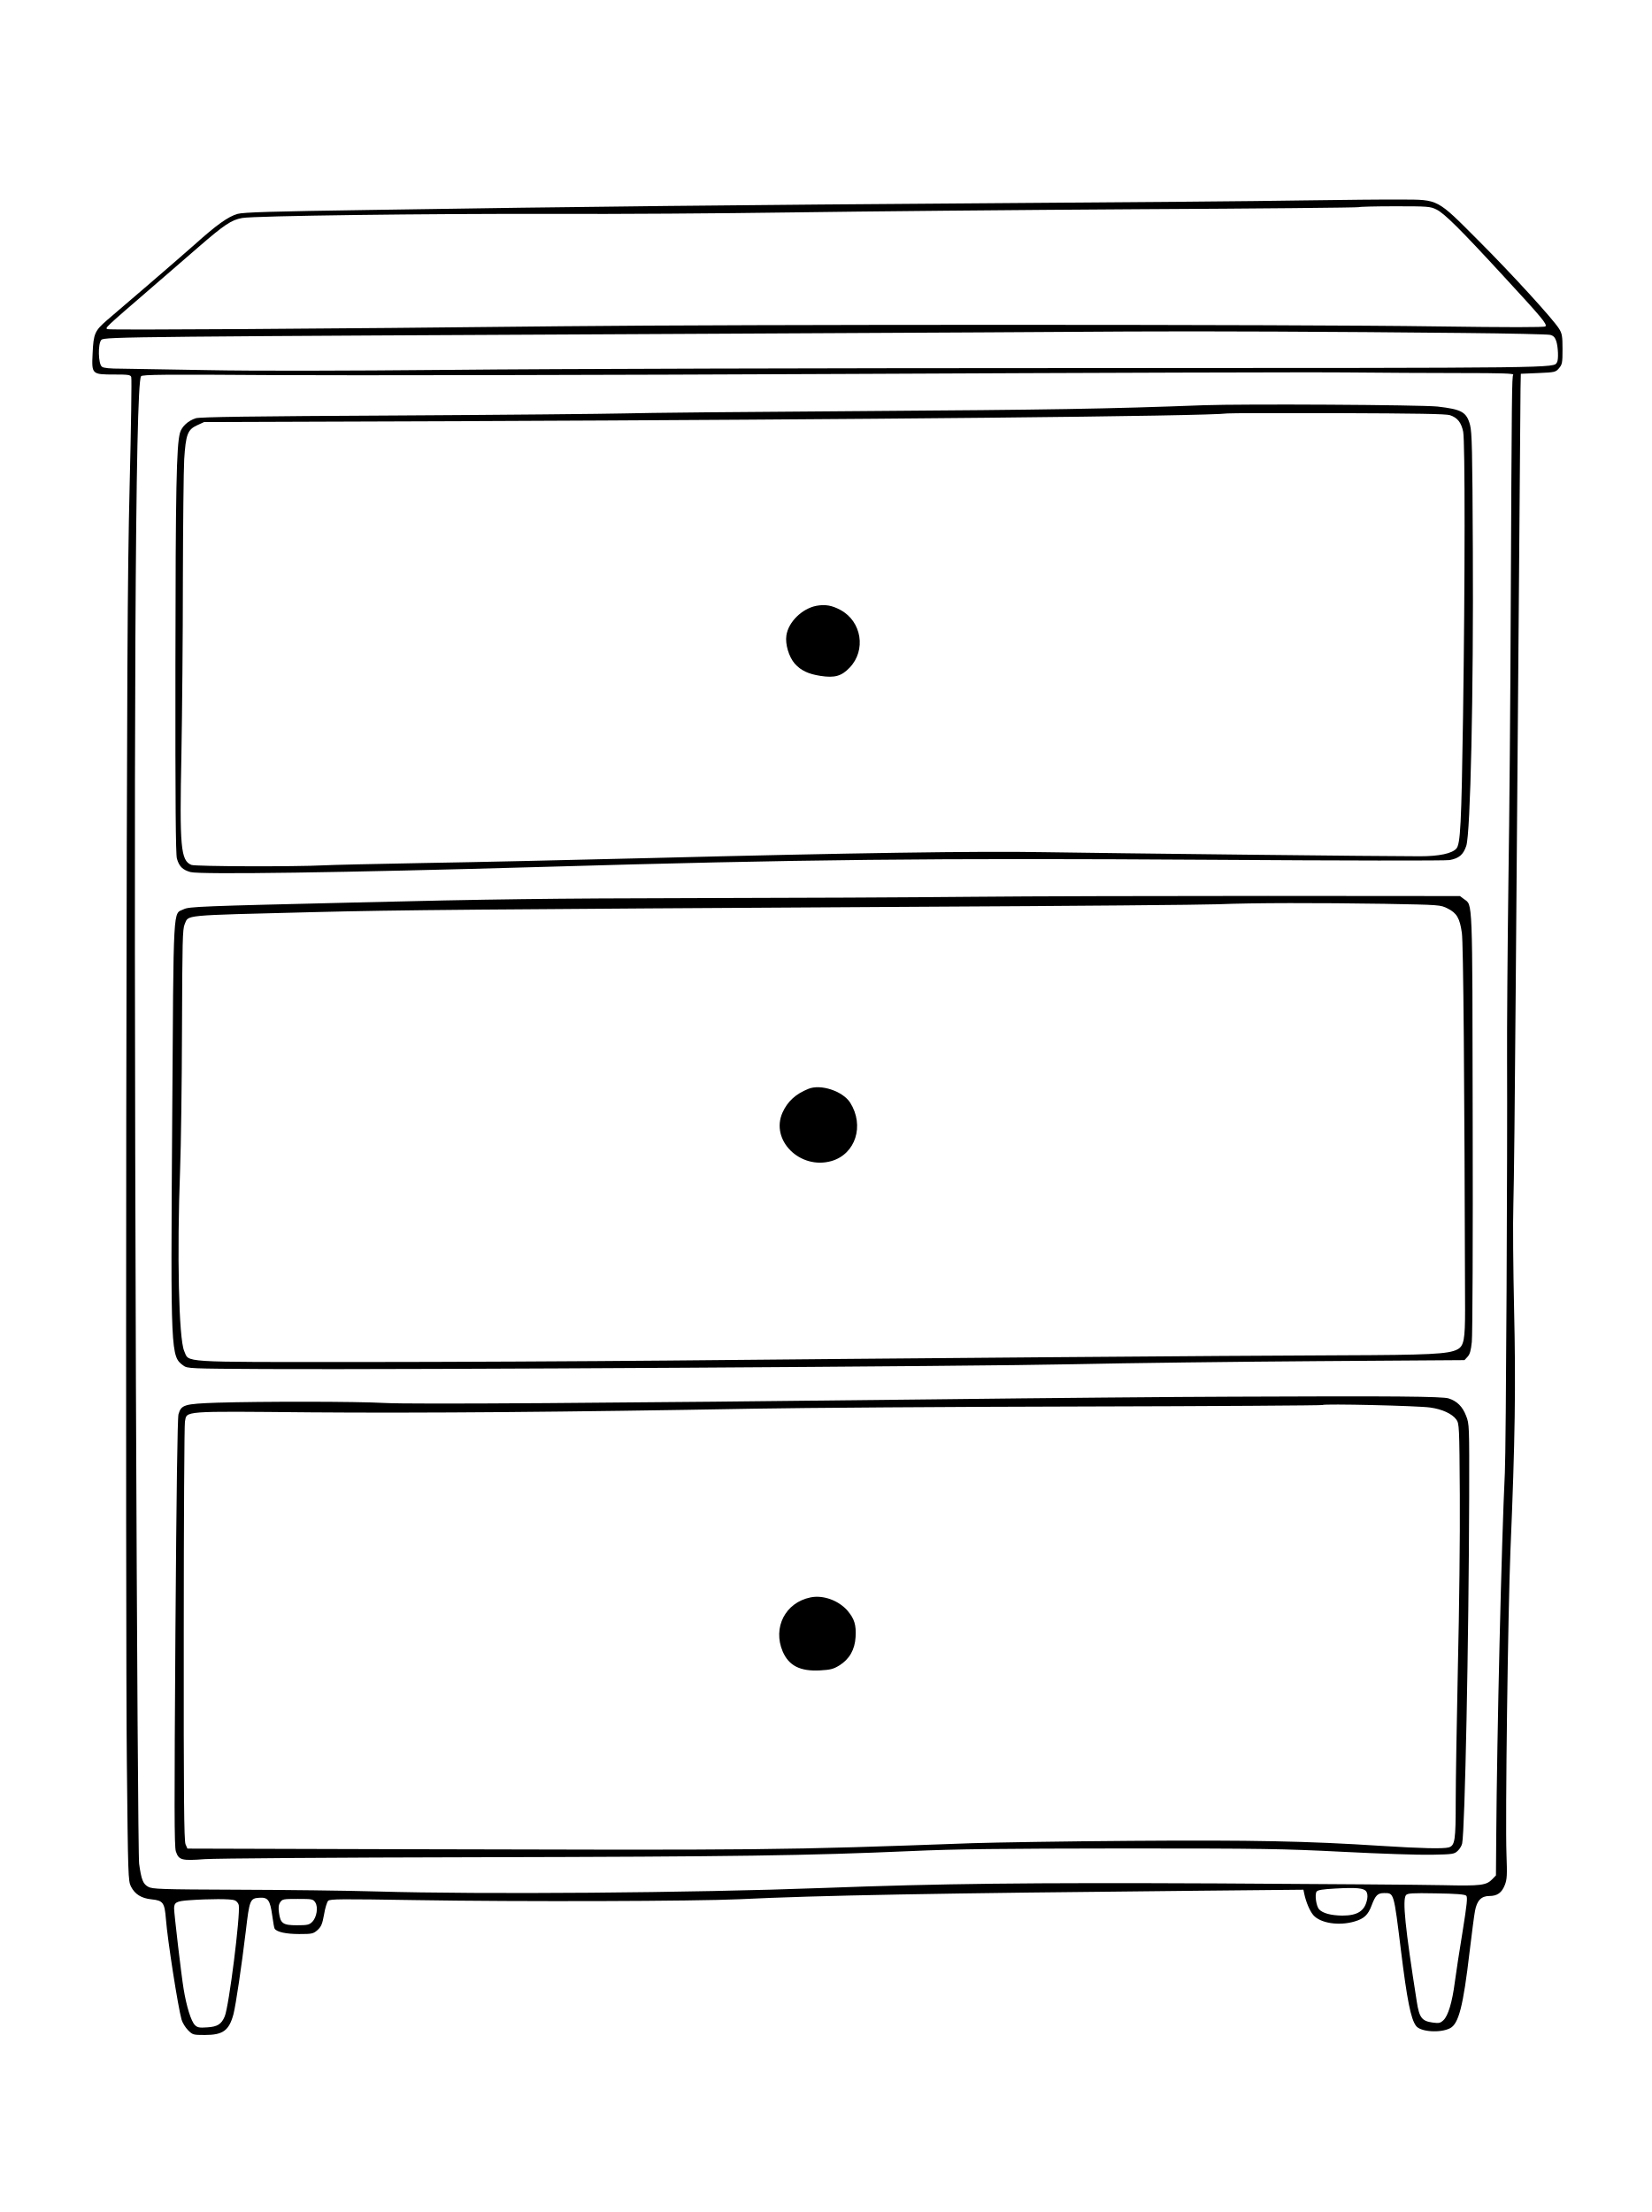
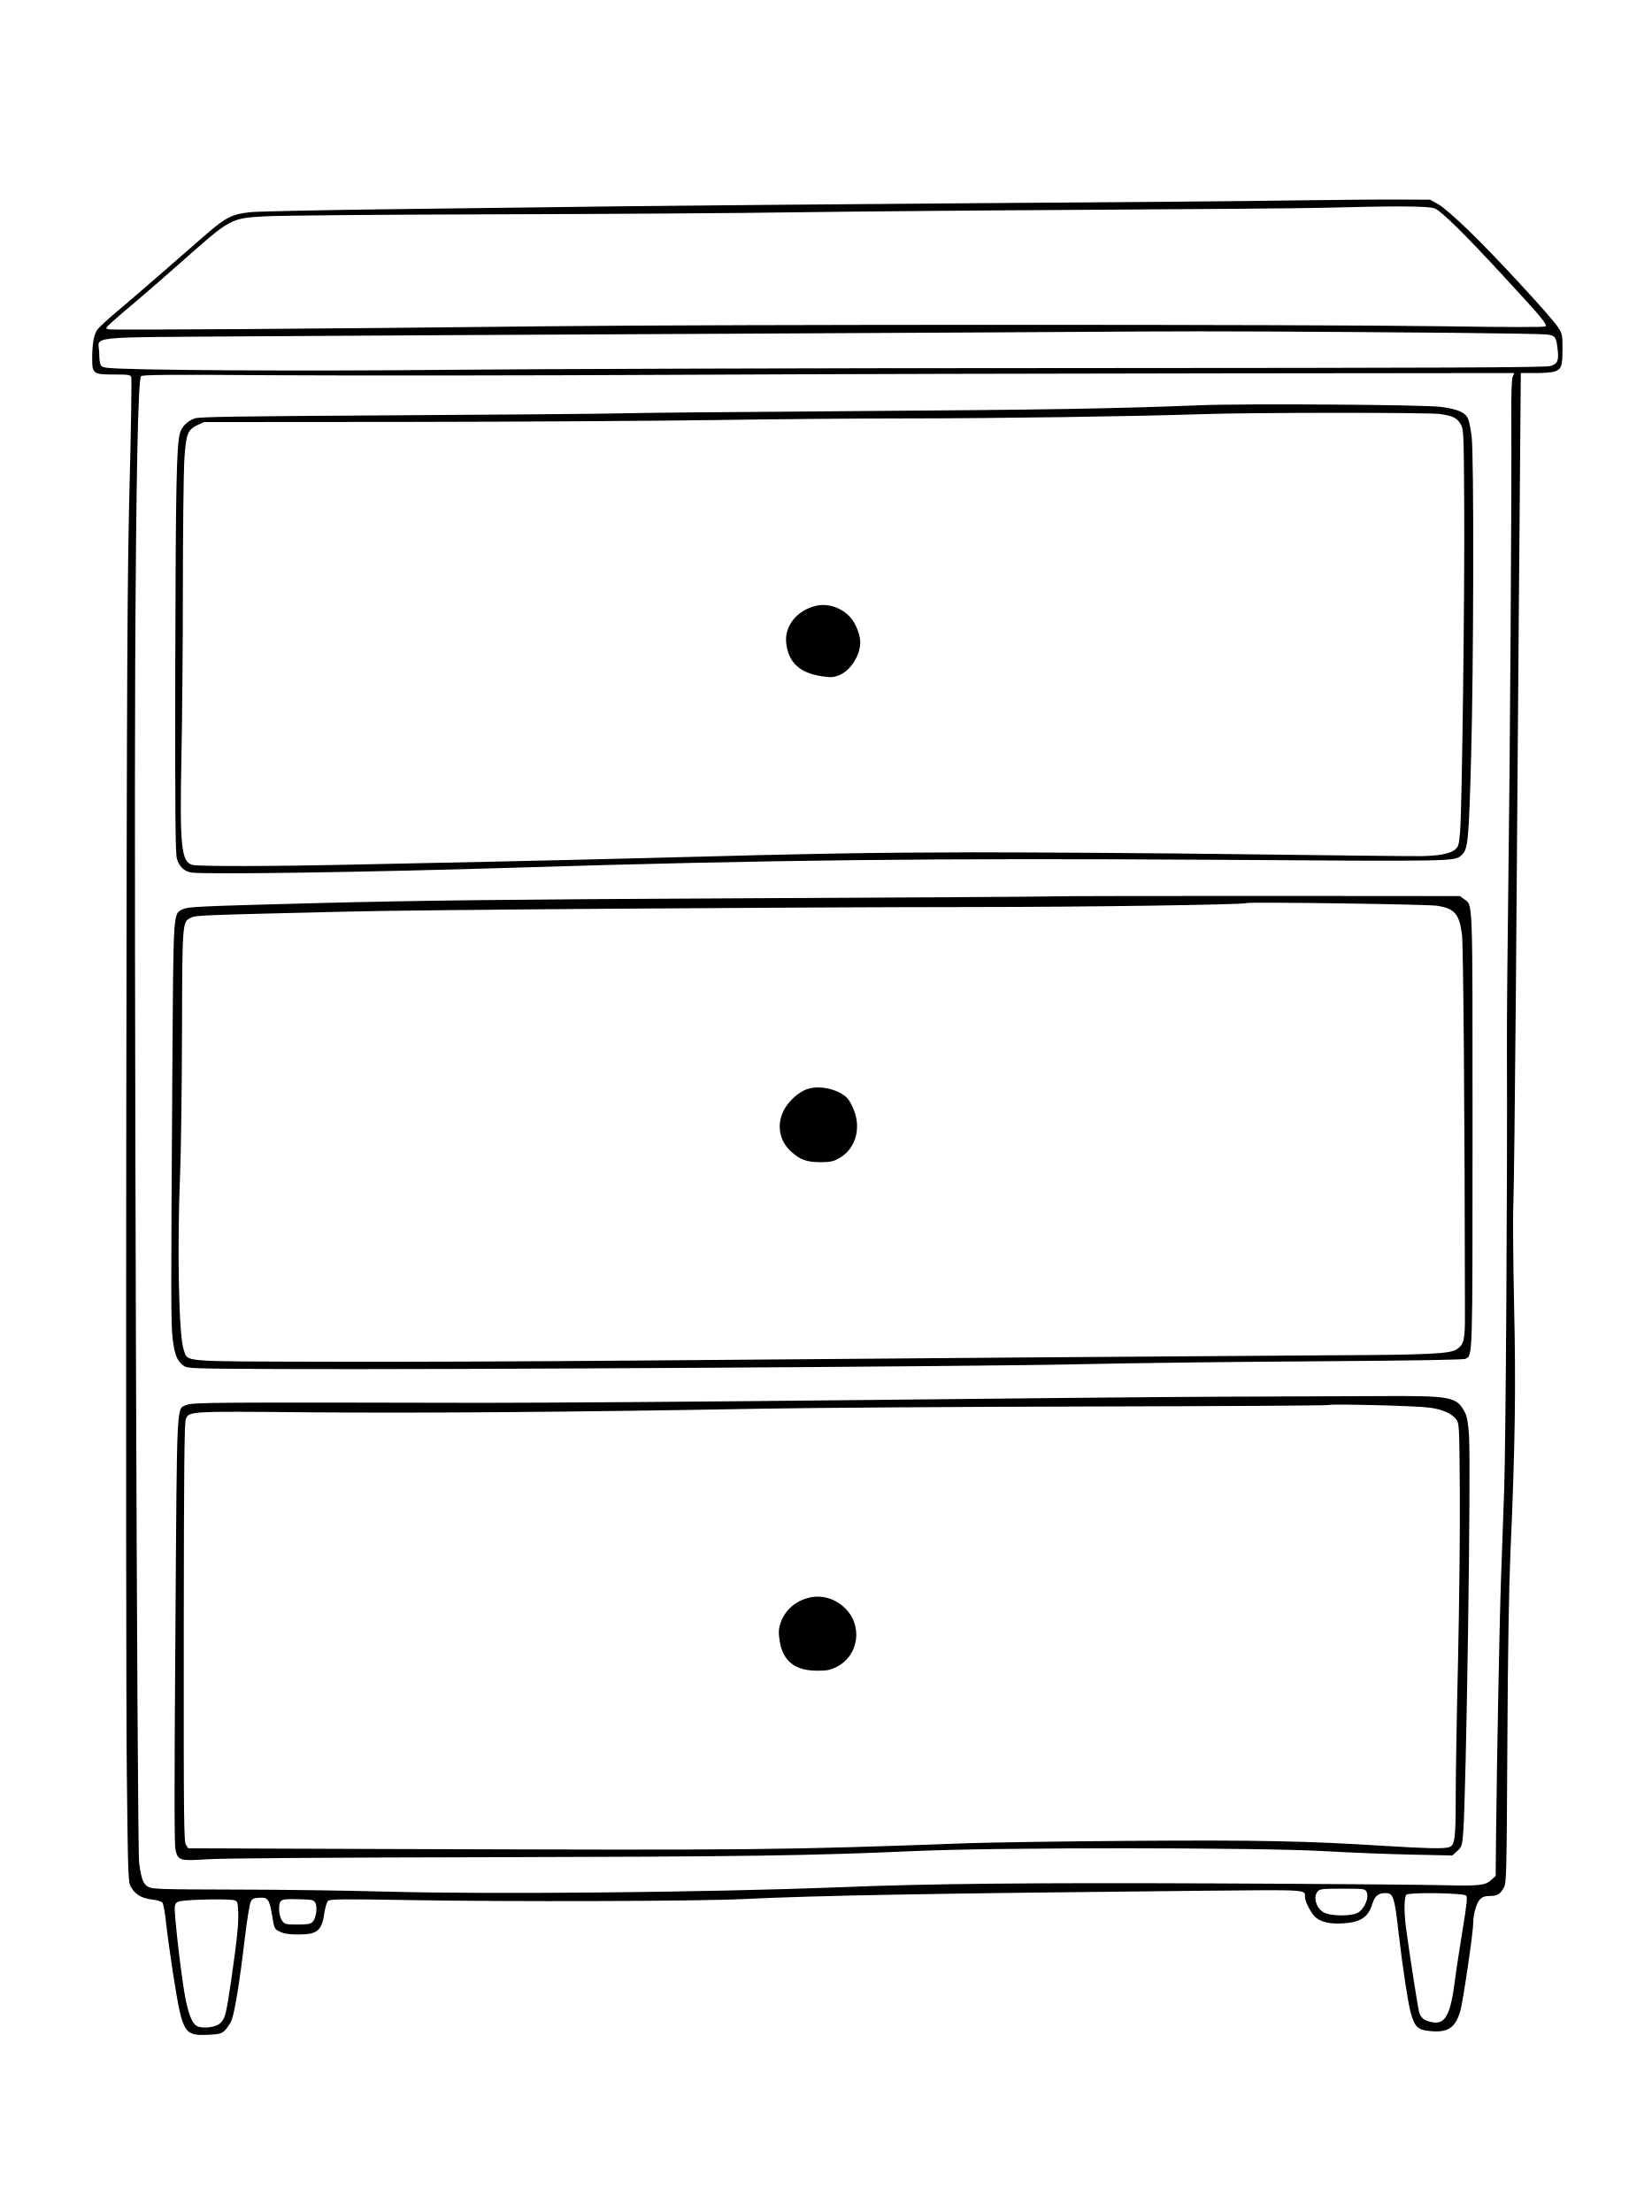
<svg xmlns="http://www.w3.org/2000/svg" version="1.0" width="1129pt" height="1512pt" viewBox="0 0 1129 1512" preserveAspectRatio="xMidYMid meet">
  <g transform="translate(0,1512) scale(0.1,-0.1)" fill="#000000" stroke="none">
-     <path d="M8900 13750 c-272 -5 -1228 -13 -2125 -19 -1704 -12 -2798 -23 -4240 -46 -680 -10 -871 -16 -911 -27 -64 -18 -145 -76 -294 -210 -64 -56 -210 -184 -325 -282 -116 -99 -238 -204 -273 -234 -84 -73 -93 -92 -99 -227 -7 -144 -6 -145 150 -145 92 0 109 -2 114 -17 4 -9 -1 -346 -11 -747 -15 -622 -18 -1264 -23 -4321 -2 -1974 -1 -3954 4 -4400 8 -778 9 -812 28 -850 27 -53 71 -81 142 -88 78 -8 88 -23 97 -134 11 -145 83 -604 107 -688 6 -21 26 -54 44 -72 32 -32 35 -33 116 -33 124 0 165 31 195 143 16 64 55 325 84 566 25 214 29 225 92 229 60 4 74 -15 89 -123 6 -44 13 -84 16 -88 14 -23 78 -37 168 -37 89 0 96 2 125 27 26 24 33 41 45 107 7 43 20 85 28 93 12 13 90 13 593 5 727 -12 1916 -8 2219 6 530 26 1356 41 3132 58 l722 7 6 -29 c12 -56 37 -115 61 -144 48 -56 176 -76 283 -44 65 19 92 45 116 109 26 69 41 85 85 85 69 0 66 9 116 -395 41 -333 67 -466 103 -513 30 -41 165 -50 232 -16 59 30 90 148 134 524 15 124 31 249 37 279 13 70 43 101 98 101 54 0 85 22 106 76 15 39 16 68 11 207 -9 239 10 1655 27 2077 32 754 37 1130 25 1650 -6 272 -9 594 -5 715 4 121 11 780 16 1465 15 1867 32 4002 33 4115 l2 100 118 5 c115 5 120 6 143 33 22 26 24 37 24 130 0 88 -3 107 -23 139 -39 64 -323 375 -552 604 -286 287 -271 279 -525 280 -102 1 -408 -2 -680 -6z m918 -62 c53 -25 163 -134 461 -458 261 -283 298 -327 284 -341 -7 -7 -249 -7 -754 0 -946 14 -4729 14 -5969 1 -1631 -18 -3084 -27 -3104 -20 -21 7 -23 5 297 281 98 85 242 209 320 277 181 157 229 189 303 202 86 15 1264 30 2129 28 413 -2 1144 3 1625 10 481 7 1549 17 2373 22 824 4 1501 11 1504 14 4 3 114 6 247 6 225 0 242 -1 284 -22z m182 -844 c311 -3 579 -9 595 -13 22 -5 33 -16 42 -42 13 -38 17 -128 5 -146 -25 -39 59 -38 -3212 -39 -1730 0 -3680 -5 -4335 -12 -768 -7 -1360 -8 -1670 -2 -264 5 -532 9 -596 10 -76 0 -121 4 -132 13 -26 18 -29 159 -4 184 20 21 190 22 4247 42 1268 6 2514 13 2770 15 510 3 1413 -1 2290 -10z m-23 -274 c297 0 373 -3 366 -12 -9 -14 -10 -106 -17 -1618 -2 -569 -9 -1406 -16 -1860 -6 -454 -10 -994 -9 -1200 3 -615 -7 -2674 -15 -2825 -23 -471 -54 -1792 -59 -2487 l-2 -267 -24 -25 c-41 -43 -76 -48 -336 -42 -132 3 -825 8 -1540 12 -1314 6 -1888 -1 -2695 -31 -908 -34 -2335 -45 -3055 -24 -203 6 -631 11 -950 12 -531 2 -583 4 -612 20 -35 19 -47 48 -62 157 -6 37 -15 1473 -22 3290 -16 4468 -5 6818 35 6878 7 12 159 13 900 8 490 -3 2264 0 3941 8 1678 8 3218 13 3424 10 206 -2 543 -4 748 -4z m-639 -10378 c8 -11 11 -30 7 -52 -15 -81 -64 -114 -170 -114 -78 1 -134 16 -159 43 -19 21 -31 100 -17 121 8 11 39 16 128 21 146 8 194 3 211 -19z m684 -30 c10 -10 5 -57 -25 -245 -21 -127 -45 -283 -53 -345 -18 -139 -46 -231 -78 -261 -21 -20 -31 -22 -74 -16 -73 10 -91 33 -108 142 -80 508 -99 697 -74 729 12 13 40 15 206 12 139 -2 197 -7 206 -16z m-8419 -31 c14 -5 26 -20 29 -33 12 -65 -67 -693 -96 -761 -22 -53 -50 -71 -120 -75 -54 -4 -67 -1 -84 16 -26 26 -58 129 -77 247 -16 96 -65 516 -65 550 0 41 16 50 102 56 139 10 285 10 311 0z m552 -15 c21 -32 10 -102 -21 -133 -20 -20 -33 -23 -104 -23 -96 0 -113 12 -123 85 -5 36 -3 55 8 72 15 22 22 23 120 23 99 0 105 -1 120 -24z" />
-     <path d="M8225 12350 c-655 -25 -1048 -31 -2335 -40 -773 -5 -1504 -12 -1625 -16 -121 -3 -821 -10 -1555 -14 -988 -5 -1345 -10 -1372 -19 -53 -17 -96 -57 -108 -100 -24 -89 -30 -382 -31 -1591 -1 -950 2 -1286 10 -1318 15 -54 39 -78 93 -93 67 -18 1041 -4 2398 35 1779 52 2666 61 4578 49 908 -6 1603 -7 1630 -2 65 12 94 37 114 97 29 84 50 1052 45 2027 -3 685 -6 798 -19 850 -24 89 -57 107 -222 126 -115 12 -1326 19 -1601 9z m1686 -68 c51 -17 77 -50 90 -113 13 -69 13 -1000 -1 -1949 -11 -742 -18 -870 -46 -901 -30 -33 -117 -52 -249 -52 -195 -1 -2146 21 -2570 28 -446 8 -1311 -5 -2685 -40 -525 -13 -1223 -29 -1550 -34 -327 -6 -638 -13 -690 -16 -196 -10 -874 -8 -902 3 -73 30 -81 121 -68 755 5 276 10 813 10 1192 1 380 5 751 9 825 11 170 23 203 88 233 l48 22 1720 6 c2795 11 5134 34 5275 53 14 2 354 3 755 2 537 -2 739 -5 766 -14z" />
-     <path d="M5580 10979 c-98 -19 -192 -111 -205 -203 -9 -59 17 -146 57 -192 42 -47 92 -71 176 -84 96 -15 144 -2 199 56 115 119 83 317 -63 395 -58 31 -103 39 -164 28z" />
-     <path d="M6640 8990 c-393 -4 -1248 -8 -1900 -9 -965 -2 -1395 -7 -2315 -30 -1051 -25 -1133 -28 -1169 -46 -75 -36 -69 68 -79 -1440 -11 -1608 -10 -1616 76 -1679 28 -21 41 -21 560 -24 969 -5 4856 18 5527 33 360 8 1108 17 1662 21 l1008 7 21 23 c16 17 23 43 29 101 5 43 8 719 6 1503 -2 1555 0 1480 -59 1524 l-28 21 -1312 1 c-722 0 -1634 -2 -2027 -6z m2825 -48 c379 -7 380 -7 430 -32 62 -31 83 -66 97 -167 10 -67 18 -980 22 -2573 0 -207 -8 -251 -53 -274 -60 -32 -192 -38 -801 -40 -706 -2 -3157 -22 -4600 -36 -553 -5 -1502 -10 -2108 -10 -1244 0 -1157 -5 -1193 75 -37 84 -50 664 -28 1240 6 154 12 586 13 960 2 604 4 684 18 717 30 66 -36 60 873 83 599 15 1077 19 4180 37 1007 5 1911 13 2010 17 244 10 682 10 1140 3z" />
-     <path d="M5525 7677 c-87 -35 -142 -86 -176 -161 -86 -190 120 -394 335 -332 164 48 226 242 127 399 -51 79 -202 129 -286 94z" />
-     <path d="M8420 5573 c-366 -1 -1277 -9 -2025 -18 -2272 -26 -3576 -35 -3765 -25 -199 11 -845 11 -1146 2 -226 -8 -245 -14 -264 -79 -7 -25 -14 -524 -21 -1493 -8 -1193 -8 -1462 3 -1495 20 -60 39 -65 198 -53 79 5 852 11 1880 13 1761 4 2234 11 2945 42 309 14 608 17 1445 18 970 0 1092 -2 1510 -23 250 -13 523 -22 607 -20 143 3 153 4 177 27 14 13 27 35 30 50 19 92 45 1382 48 2366 1 493 1 501 -21 557 -24 63 -62 101 -119 119 -41 14 -375 17 -1482 12z m1355 -74 c82 -11 151 -43 179 -82 20 -28 21 -43 24 -515 2 -268 -4 -793 -13 -1167 -8 -374 -15 -791 -15 -926 0 -269 -5 -304 -48 -317 -39 -10 -182 -7 -467 11 -493 32 -875 40 -1705 34 -443 -3 -931 -11 -1085 -16 -1325 -48 -1363 -48 -3957 -41 l-1407 4 -13 30 c-10 25 -13 310 -12 1441 0 776 4 1427 8 1447 14 75 -29 72 856 64 757 -6 1761 2 3030 25 333 6 1343 13 2244 15 902 2 1642 7 1645 10 9 10 655 -5 736 -17z" />
-     <path d="M5540 4201 c-172 -35 -260 -206 -190 -370 42 -97 119 -136 254 -129 72 4 92 9 133 34 69 43 106 108 111 194 5 83 -8 124 -54 179 -61 71 -167 110 -254 92z" />
+     <path d="M8840 13750 c-289 -5 -1272 -13 -2185 -19 -913 -7 -1991 -16 -2395 -21 -404 -5 -1120 -14 -1590 -20 -470 -6 -900 -15 -955 -20 -129 -13 -172 -35 -312 -157 -181 -159 -512 -446 -617 -534 -55 -46 -108 -96 -119 -110 -25 -34 -36 -94 -37 -196 0 -109 6 -113 153 -113 92 0 109 -2 114 -17 4 -9 -1 -336 -11 -727 -16 -612 -19 -1226 -23 -4411 -2 -2035 -1 -4026 4 -4425 8 -704 9 -726 29 -760 29 -50 73 -76 143 -84 32 -4 65 -13 71 -21 7 -9 19 -74 26 -147 8 -72 30 -230 49 -352 63 -395 72 -411 234 -405 79 4 93 7 117 29 14 14 35 44 45 66 22 48 58 271 94 578 14 115 31 220 38 235 10 22 20 27 58 29 60 4 70 -9 89 -122 15 -90 15 -91 53 -110 29 -14 62 -19 128 -19 129 0 160 26 177 152 5 34 16 69 24 77 13 13 80 14 564 6 680 -12 1972 -8 2274 7 499 24 1241 38 3149 57 726 7 690 9 691 -44 0 -33 45 -117 76 -141 40 -31 100 -44 185 -38 121 8 172 42 200 136 15 50 41 71 86 71 57 0 64 -21 93 -275 26 -225 62 -465 81 -537 28 -103 48 -123 130 -131 123 -13 175 20 209 132 19 60 90 544 90 611 0 56 22 133 46 157 17 17 34 23 64 23 54 0 76 13 99 58 18 35 19 80 24 987 3 620 11 1071 21 1300 32 727 38 1139 25 1690 -6 286 -9 599 -5 695 4 96 11 738 17 1425 11 1486 31 3996 33 4148 l1 107 102 0 c56 0 114 5 129 10 47 18 53 36 54 151 0 99 -2 108 -29 150 -43 68 -428 485 -608 659 -96 93 -181 167 -214 185 l-54 30 -205 1 c-113 1 -441 -2 -730 -6z m967 -55 c47 -20 203 -173 472 -465 260 -282 298 -327 284 -341 -6 -6 -248 -6 -714 1 -912 13 -4869 13 -6096 0 -1573 -18 -2987 -27 -3011 -21 -22 6 -22 7 15 42 21 20 99 87 173 149 74 63 208 179 298 259 349 310 346 308 578 322 94 6 789 12 1574 14 773 2 1702 8 2065 14 363 5 1265 13 2005 17 740 4 1462 10 1605 14 489 13 712 12 752 -5z m128 -850 c319 -3 604 -8 633 -11 61 -6 69 -16 78 -97 10 -83 1 -104 -49 -119 -34 -10 -689 -13 -3272 -14 -1777 0 -3705 -6 -4285 -12 -973 -10 -2179 -3 -2307 14 -49 6 -53 13 -55 107 -4 112 -116 100 1034 108 552 4 2040 12 3308 18 1268 6 2517 13 2775 15 478 3 1096 0 2140 -9z m404 -302 c-7 -18 -10 -124 -9 -283 3 -507 -9 -2343 -20 -3140 -6 -448 -11 -981 -10 -1185 4 -819 -8 -2719 -19 -3005 -6 -168 -15 -433 -21 -590 -11 -310 -29 -1266 -34 -1744 l-3 -299 -31 -28 c-42 -37 -79 -41 -332 -35 -118 3 -816 9 -1550 12 -1288 5 -1938 -1 -2570 -26 -882 -35 -2372 -50 -3100 -30 -261 7 -727 14 -1035 14 -502 1 -563 3 -591 18 -35 19 -48 54 -63 163 -14 100 -35 6535 -27 8175 6 1271 19 1957 40 1988 6 11 175 12 934 7 510 -3 1733 -2 2717 3 985 5 2678 9 3762 10 l1973 2 -11 -27z m-999 -10353 c21 -39 -14 -121 -62 -146 -42 -22 -170 -22 -222 0 -57 24 -85 108 -49 148 14 16 34 18 169 18 143 0 154 -1 164 -20z m681 -27 c10 -10 5 -58 -24 -235 -20 -123 -44 -277 -52 -343 -30 -233 -65 -301 -149 -289 -56 9 -82 27 -95 66 -9 29 -61 363 -91 581 -14 107 -13 210 3 226 17 17 390 12 408 -6z m-8421 -32 c23 -6 25 -12 28 -76 4 -81 -7 -188 -49 -479 -33 -223 -39 -249 -71 -283 -24 -25 -90 -39 -142 -29 -44 8 -68 55 -96 182 -26 121 -83 608 -75 644 5 23 13 30 38 35 73 12 330 16 367 6z m557 -21 c14 -31 2 -105 -21 -128 -13 -13 -36 -17 -103 -17 -80 0 -87 2 -104 25 -23 31 -29 111 -10 134 12 14 32 16 120 14 102 -3 106 -4 118 -28z" />
+     <path d="M8205 12350 c-613 -24 -1068 -31 -2355 -40 -773 -5 -1511 -12 -1640 -16 -129 -3 -822 -9 -1540 -13 -1037 -6 -1312 -10 -1340 -21 -49 -18 -89 -58 -100 -100 -24 -90 -29 -367 -32 -1580 -2 -1018 1 -1294 11 -1329 15 -54 50 -87 99 -95 91 -15 1219 2 2242 34 1689 52 2846 65 4745 53 1664 -11 1647 -12 1695 32 44 40 49 90 65 660 18 646 20 2067 4 2200 -6 50 -17 105 -25 123 -18 43 -73 67 -189 81 -115 15 -1340 23 -1640 11z m1639 -60 c88 -13 115 -27 140 -70 20 -34 21 -52 24 -550 4 -581 -15 -2083 -28 -2235 -8 -89 -11 -102 -34 -122 -34 -29 -116 -44 -239 -45 -56 -1 -601 5 -1212 13 -610 8 -1441 13 -1845 13 -707 -2 -1041 -7 -2230 -39 -300 -8 -777 -19 -1060 -25 -283 -6 -713 -15 -955 -20 -542 -12 -1050 -13 -1090 -2 -76 21 -87 126 -75 727 5 248 10 770 10 1160 0 391 5 780 9 866 11 190 22 221 90 253 l46 21 1395 1 c767 1 1717 7 2110 13 393 6 981 11 1305 11 588 0 1574 14 2010 29 348 12 1549 12 1629 1z" />
+     <path d="M5577 10979 c-131 -31 -217 -140 -203 -256 15 -131 91 -202 240 -225 65 -10 80 -9 120 6 78 30 146 135 146 226 0 50 -30 126 -65 167 -58 68 -156 102 -238 82z" />
+     <path d="M7205 8993 c-27 -2 -972 -8 -2100 -13 -1664 -8 -2217 -15 -2935 -33 -801 -21 -888 -25 -918 -41 -70 -36 -66 21 -74 -1111 -10 -1556 -10 -1721 2 -1825 12 -106 31 -154 73 -184 28 -21 40 -21 675 -24 1084 -5 4766 17 5457 33 358 8 1091 17 1630 20 667 5 987 10 1002 17 49 24 48 -15 48 1563 0 1620 3 1534 -58 1579 l-28 21 -1362 1 c-749 0 -1384 -1 -1412 -3z m2616 -64 c122 -19 153 -55 172 -197 9 -73 19 -1268 20 -2577 1 -194 -5 -222 -53 -256 -45 -33 -183 -40 -870 -43 -840 -5 -3072 -22 -4735 -36 -704 -6 -1674 -10 -2155 -8 -986 3 -913 -3 -944 81 -34 91 -46 688 -25 1202 6 143 12 575 13 960 2 766 2 762 59 791 33 18 43 18 1082 43 469 12 2962 30 4265 31 756 0 1860 16 1870 27 9 9 1234 -8 1301 -18z" />
+     <path d="M5513 7674 c-58 -21 -127 -85 -157 -146 -49 -99 -29 -207 52 -280 62 -56 104 -71 197 -72 63 0 89 4 121 22 94 48 143 147 130 259 -7 58 -42 137 -72 164 -66 58 -191 83 -271 53z" />
+     <path d="M8365 5573 c-363 -1 -1483 -12 -2490 -23 -1006 -11 -2167 -19 -2580 -19 -1833 4 -1977 3 -2018 -14 -72 -31 -67 76 -78 -1546 -8 -1078 -8 -1468 1 -1499 18 -70 31 -73 215 -61 102 7 799 12 1905 14 1747 4 2215 10 2925 42 570 26 2348 25 2800 0 176 -10 446 -21 601 -24 l281 -6 33 30 c31 28 33 34 41 124 21 261 54 2484 40 2714 -6 91 -13 130 -28 160 -57 109 -90 115 -598 112 -214 -1 -687 -3 -1050 -4z m1400 -74 c91 -11 160 -41 189 -82 20 -28 21 -43 24 -500 2 -260 -4 -773 -12 -1142 -9 -368 -16 -789 -16 -935 0 -294 -6 -336 -48 -347 -37 -11 -154 -8 -447 10 -520 33 -859 40 -1720 34 -462 -3 -964 -11 -1115 -16 -1291 -47 -1406 -48 -3904 -40 l-1429 5 -16 24 c-14 22 -16 158 -15 1451 1 1120 4 1434 14 1458 23 55 12 55 870 47 760 -6 1798 2 3065 25 330 6 1335 13 2234 15 898 2 1636 6 1640 10 9 9 591 -5 686 -17z" />
+     <path d="M5518 4196 c-93 -26 -164 -96 -188 -186 -9 -32 -9 -59 0 -111 23 -135 105 -199 256 -199 66 0 89 4 132 26 156 78 182 290 50 409 -70 64 -162 86 -250 61z" />
  </g>
</svg>
